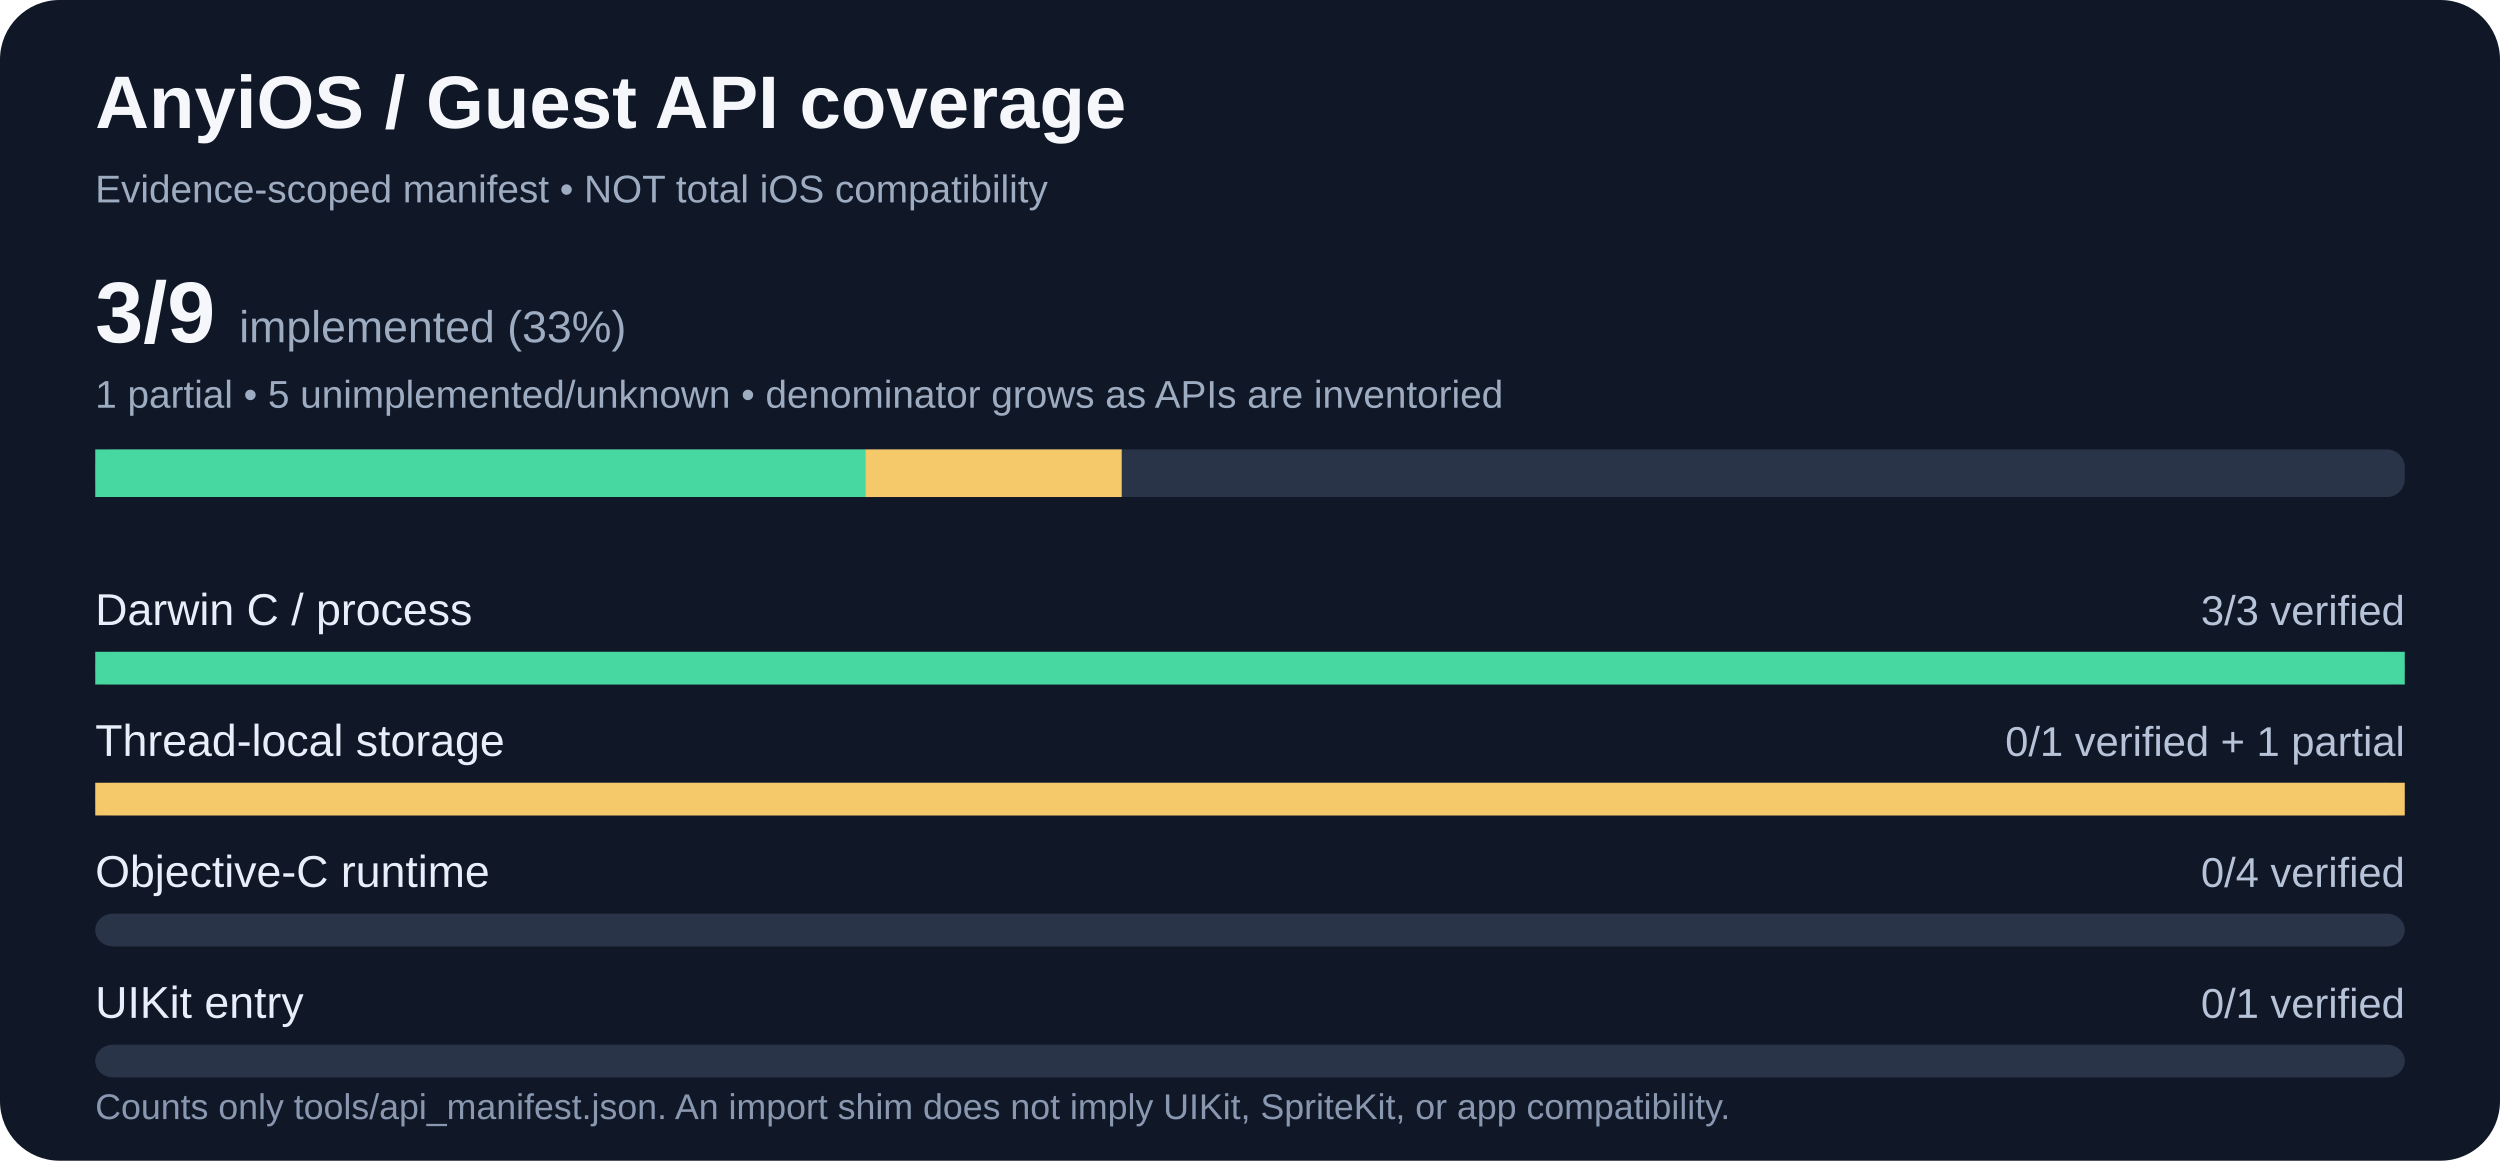
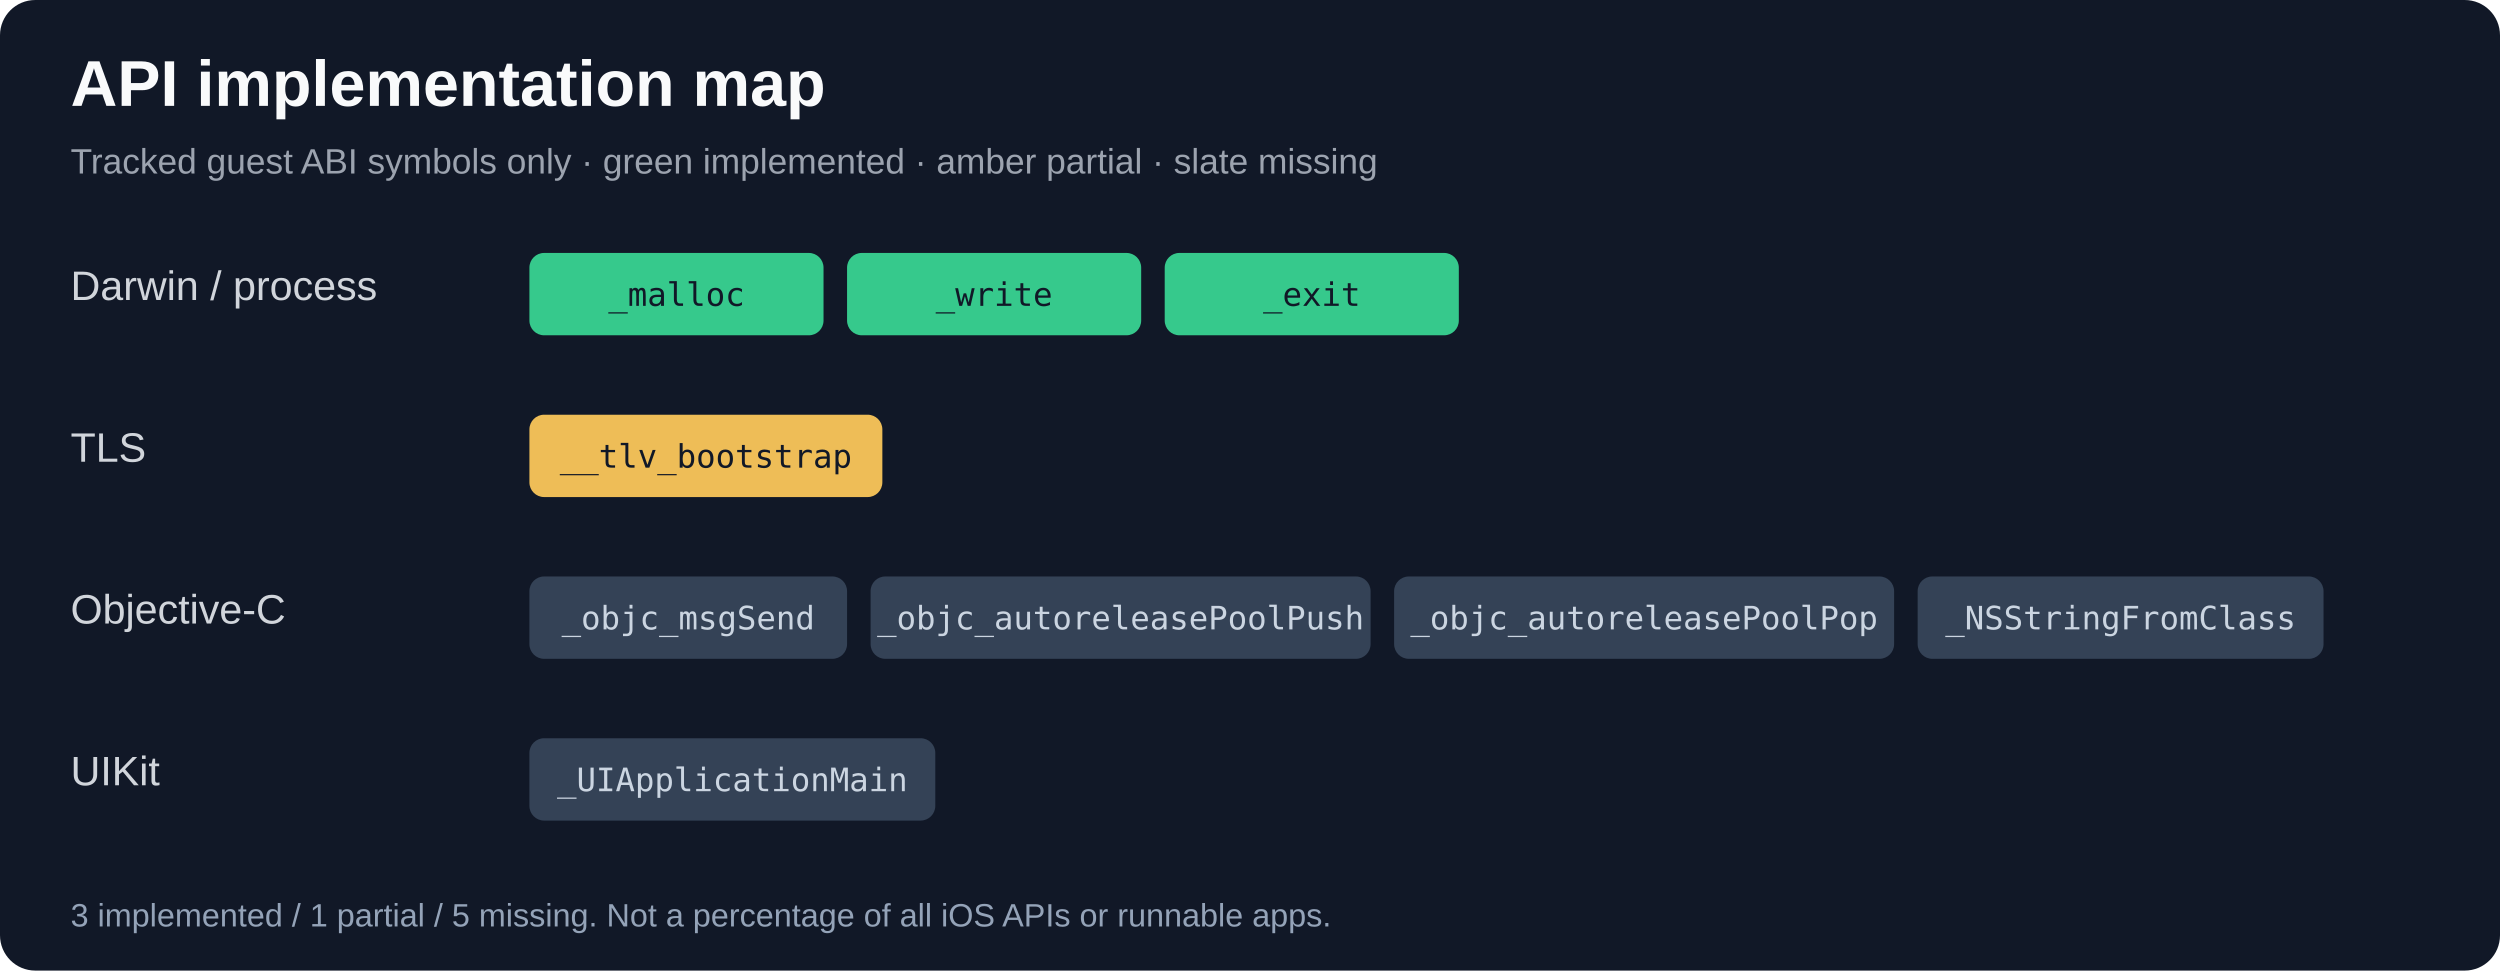
- <svg xmlns="http://www.w3.org/2000/svg" width="840" height="390" viewBox="0 0 840 390" role="img" aria-label="AnyiOS tracked guest API implementation progress">
-   <rect width="840" height="390" rx="20" fill="#101726" />
-   <text x="32" y="43" fill="#f5f7fb" font-family="Arial,sans-serif" font-size="25" font-weight="bold">AnyiOS / Guest API coverage</text>
-   <text x="32" y="68" fill="#9eacc2" font-family="Arial,sans-serif" font-size="13">Evidence-scoped manifest • NOT total iOS compatibility</text>
-   <text x="32" y="115" fill="#f5f7fb" font-family="Arial,sans-serif" font-size="29" font-weight="bold">3/9 <tspan font-size="15" font-weight="normal" fill="#9eacc2">implemented (33%)</tspan>
-   </text>
-   <text x="32" y="137" fill="#9eacc2" font-family="Arial,sans-serif" font-size="13">1 partial • 5 unimplemented/unknown • denominator grows as APIs are inventoried</text>
-   <rect x="32" y="151" width="776" height="16" rx="6" fill="#2a3449" />
-   <rect x="32.0" y="151" width="258.7" height="16" fill="#47d7a0" />
-   <rect x="290.7" y="151" width="86.2" height="16" fill="#f5c86a" />
-   <text x="32" y="210" fill="#e9effa" font-family="Arial,sans-serif" font-size="15">Darwin C / process</text>
-   <text x="808" y="210" fill="#b7c3d8" text-anchor="end" font-family="Arial,sans-serif" font-size="14">3/3 verified</text>
-   <rect x="32" y="219" width="776" height="11" rx="6" fill="#2a3449" />
-   <rect x="32.0" y="219" width="776.0" height="11" fill="#47d7a0" />
-   <text x="32" y="254" fill="#e9effa" font-family="Arial,sans-serif" font-size="15">Thread-local storage</text>
-   <text x="808" y="254" fill="#b7c3d8" text-anchor="end" font-family="Arial,sans-serif" font-size="14">0/1 verified + 1 partial</text>
-   <rect x="32" y="263" width="776" height="11" rx="6" fill="#2a3449" />
-   <rect x="32.0" y="263" width="776.0" height="11" fill="#f5c86a" />
-   <text x="32" y="298" fill="#e9effa" font-family="Arial,sans-serif" font-size="15">Objective-C runtime</text>
-   <text x="808" y="298" fill="#b7c3d8" text-anchor="end" font-family="Arial,sans-serif" font-size="14">0/4 verified</text>
-   <rect x="32" y="307" width="776" height="11" rx="6" fill="#2a3449" />
-   <text x="32" y="342" fill="#e9effa" font-family="Arial,sans-serif" font-size="15">UIKit entry</text>
-   <text x="808" y="342" fill="#b7c3d8" text-anchor="end" font-family="Arial,sans-serif" font-size="14">0/1 verified</text>
-   <rect x="32" y="351" width="776" height="11" rx="6" fill="#2a3449" />
-   <text x="32" y="376" fill="#8998b0" font-family="Arial,sans-serif" font-size="12">Counts only tools/api_manifest.json. An import shim does not imply UIKit, SpriteKit, or app compatibility.</text>
+ <svg xmlns="http://www.w3.org/2000/svg" width="850" height="330" viewBox="0 0 850 330" role="img" aria-label="AnyiOS API implementation map by subsystem">
+   <rect width="850" height="330" rx="12" fill="#111827" />
+   <text x="24" y="36" fill="#f9fafb" font-family="Verdana,Arial,sans-serif" font-size="22" font-weight="bold">API implementation map</text>
+   <text x="24" y="59" fill="#9ca3af" font-family="Verdana,Arial,sans-serif" font-size="12">Tracked guest ABI symbols only · green implemented · amber partial · slate missing</text>
+   <text x="24" y="102" fill="#d1d5db" font-family="Verdana,Arial,sans-serif" font-size="14">Darwin / process</text>
+   <rect x="180" y="86" width="100" height="28" rx="5" fill="#36c98c" />
+   <text x="230" y="104" text-anchor="middle" fill="#111827" font-family="Consolas,monospace" font-size="11">_malloc</text>
+   <rect x="288" y="86" width="100" height="28" rx="5" fill="#36c98c" />
+   <text x="338" y="104" text-anchor="middle" fill="#111827" font-family="Consolas,monospace" font-size="11">_write</text>
+   <rect x="396" y="86" width="100" height="28" rx="5" fill="#36c98c" />
+   <text x="446" y="104" text-anchor="middle" fill="#111827" font-family="Consolas,monospace" font-size="11">_exit</text>
+   <text x="24" y="157" fill="#d1d5db" font-family="Verdana,Arial,sans-serif" font-size="14">TLS</text>
+   <rect x="180" y="141" width="120" height="28" rx="5" fill="#eebd57" />
+   <text x="240" y="159" text-anchor="middle" fill="#111827" font-family="Consolas,monospace" font-size="11">__tlv_bootstrap</text>
+   <text x="24" y="212" fill="#d1d5db" font-family="Verdana,Arial,sans-serif" font-size="14">Objective-C</text>
+   <rect x="180" y="196" width="108" height="28" rx="5" fill="#344256" />
+   <text x="234" y="214" text-anchor="middle" fill="#cbd5e1" font-family="Consolas,monospace" font-size="11">_objc_msgSend</text>
+   <rect x="296" y="196" width="170" height="28" rx="5" fill="#344256" />
+   <text x="381" y="214" text-anchor="middle" fill="#cbd5e1" font-family="Consolas,monospace" font-size="11">_objc_autoreleasePoolPush</text>
+   <rect x="474" y="196" width="170" height="28" rx="5" fill="#344256" />
+   <text x="559" y="214" text-anchor="middle" fill="#cbd5e1" font-family="Consolas,monospace" font-size="11">_objc_autoreleasePoolPop</text>
+   <rect x="652" y="196" width="138" height="28" rx="5" fill="#344256" />
+   <text x="721" y="214" text-anchor="middle" fill="#cbd5e1" font-family="Consolas,monospace" font-size="11">_NSStringFromClass</text>
+   <text x="24" y="267" fill="#d1d5db" font-family="Verdana,Arial,sans-serif" font-size="14">UIKit</text>
+   <rect x="180" y="251" width="138" height="28" rx="5" fill="#344256" />
+   <text x="249" y="269" text-anchor="middle" fill="#cbd5e1" font-family="Consolas,monospace" font-size="11">_UIApplicationMain</text>
+   <text x="24" y="315" fill="#94a3b8" font-family="Verdana,Arial,sans-serif" font-size="11">3 implemented / 1 partial / 5 missing. Not a percentage of all iOS APIs or runnable apps.</text>
</svg>
